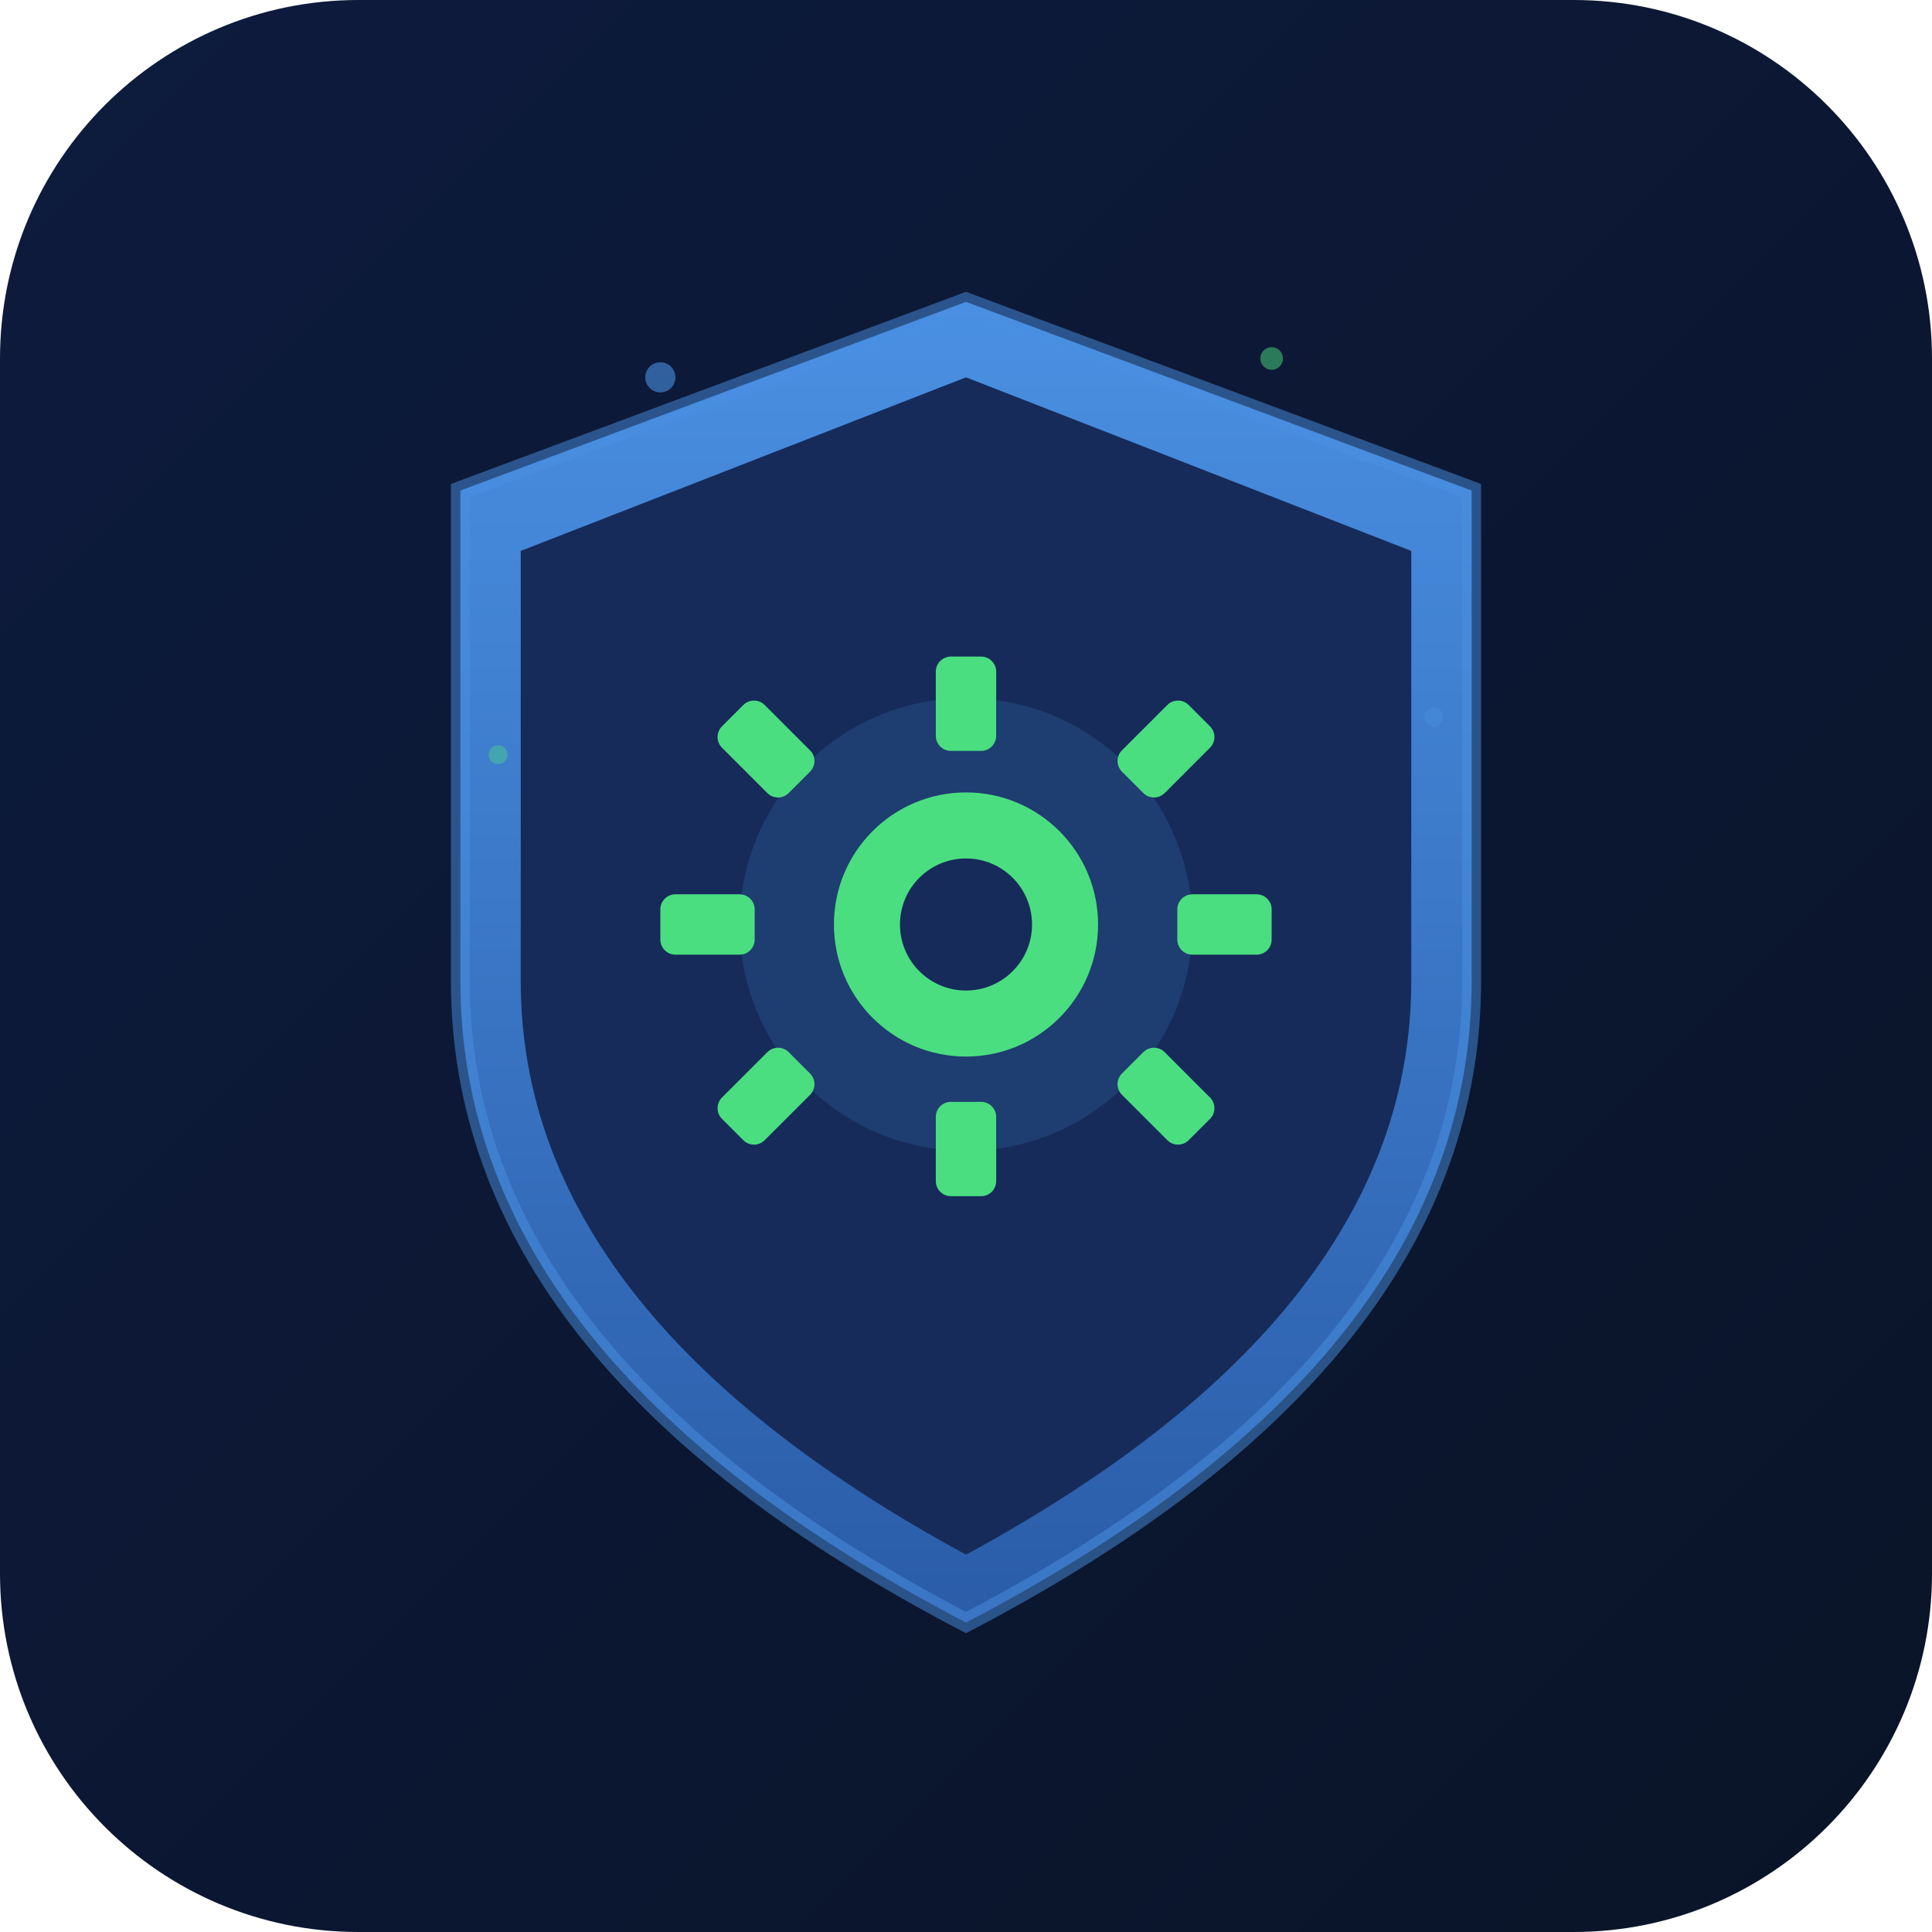
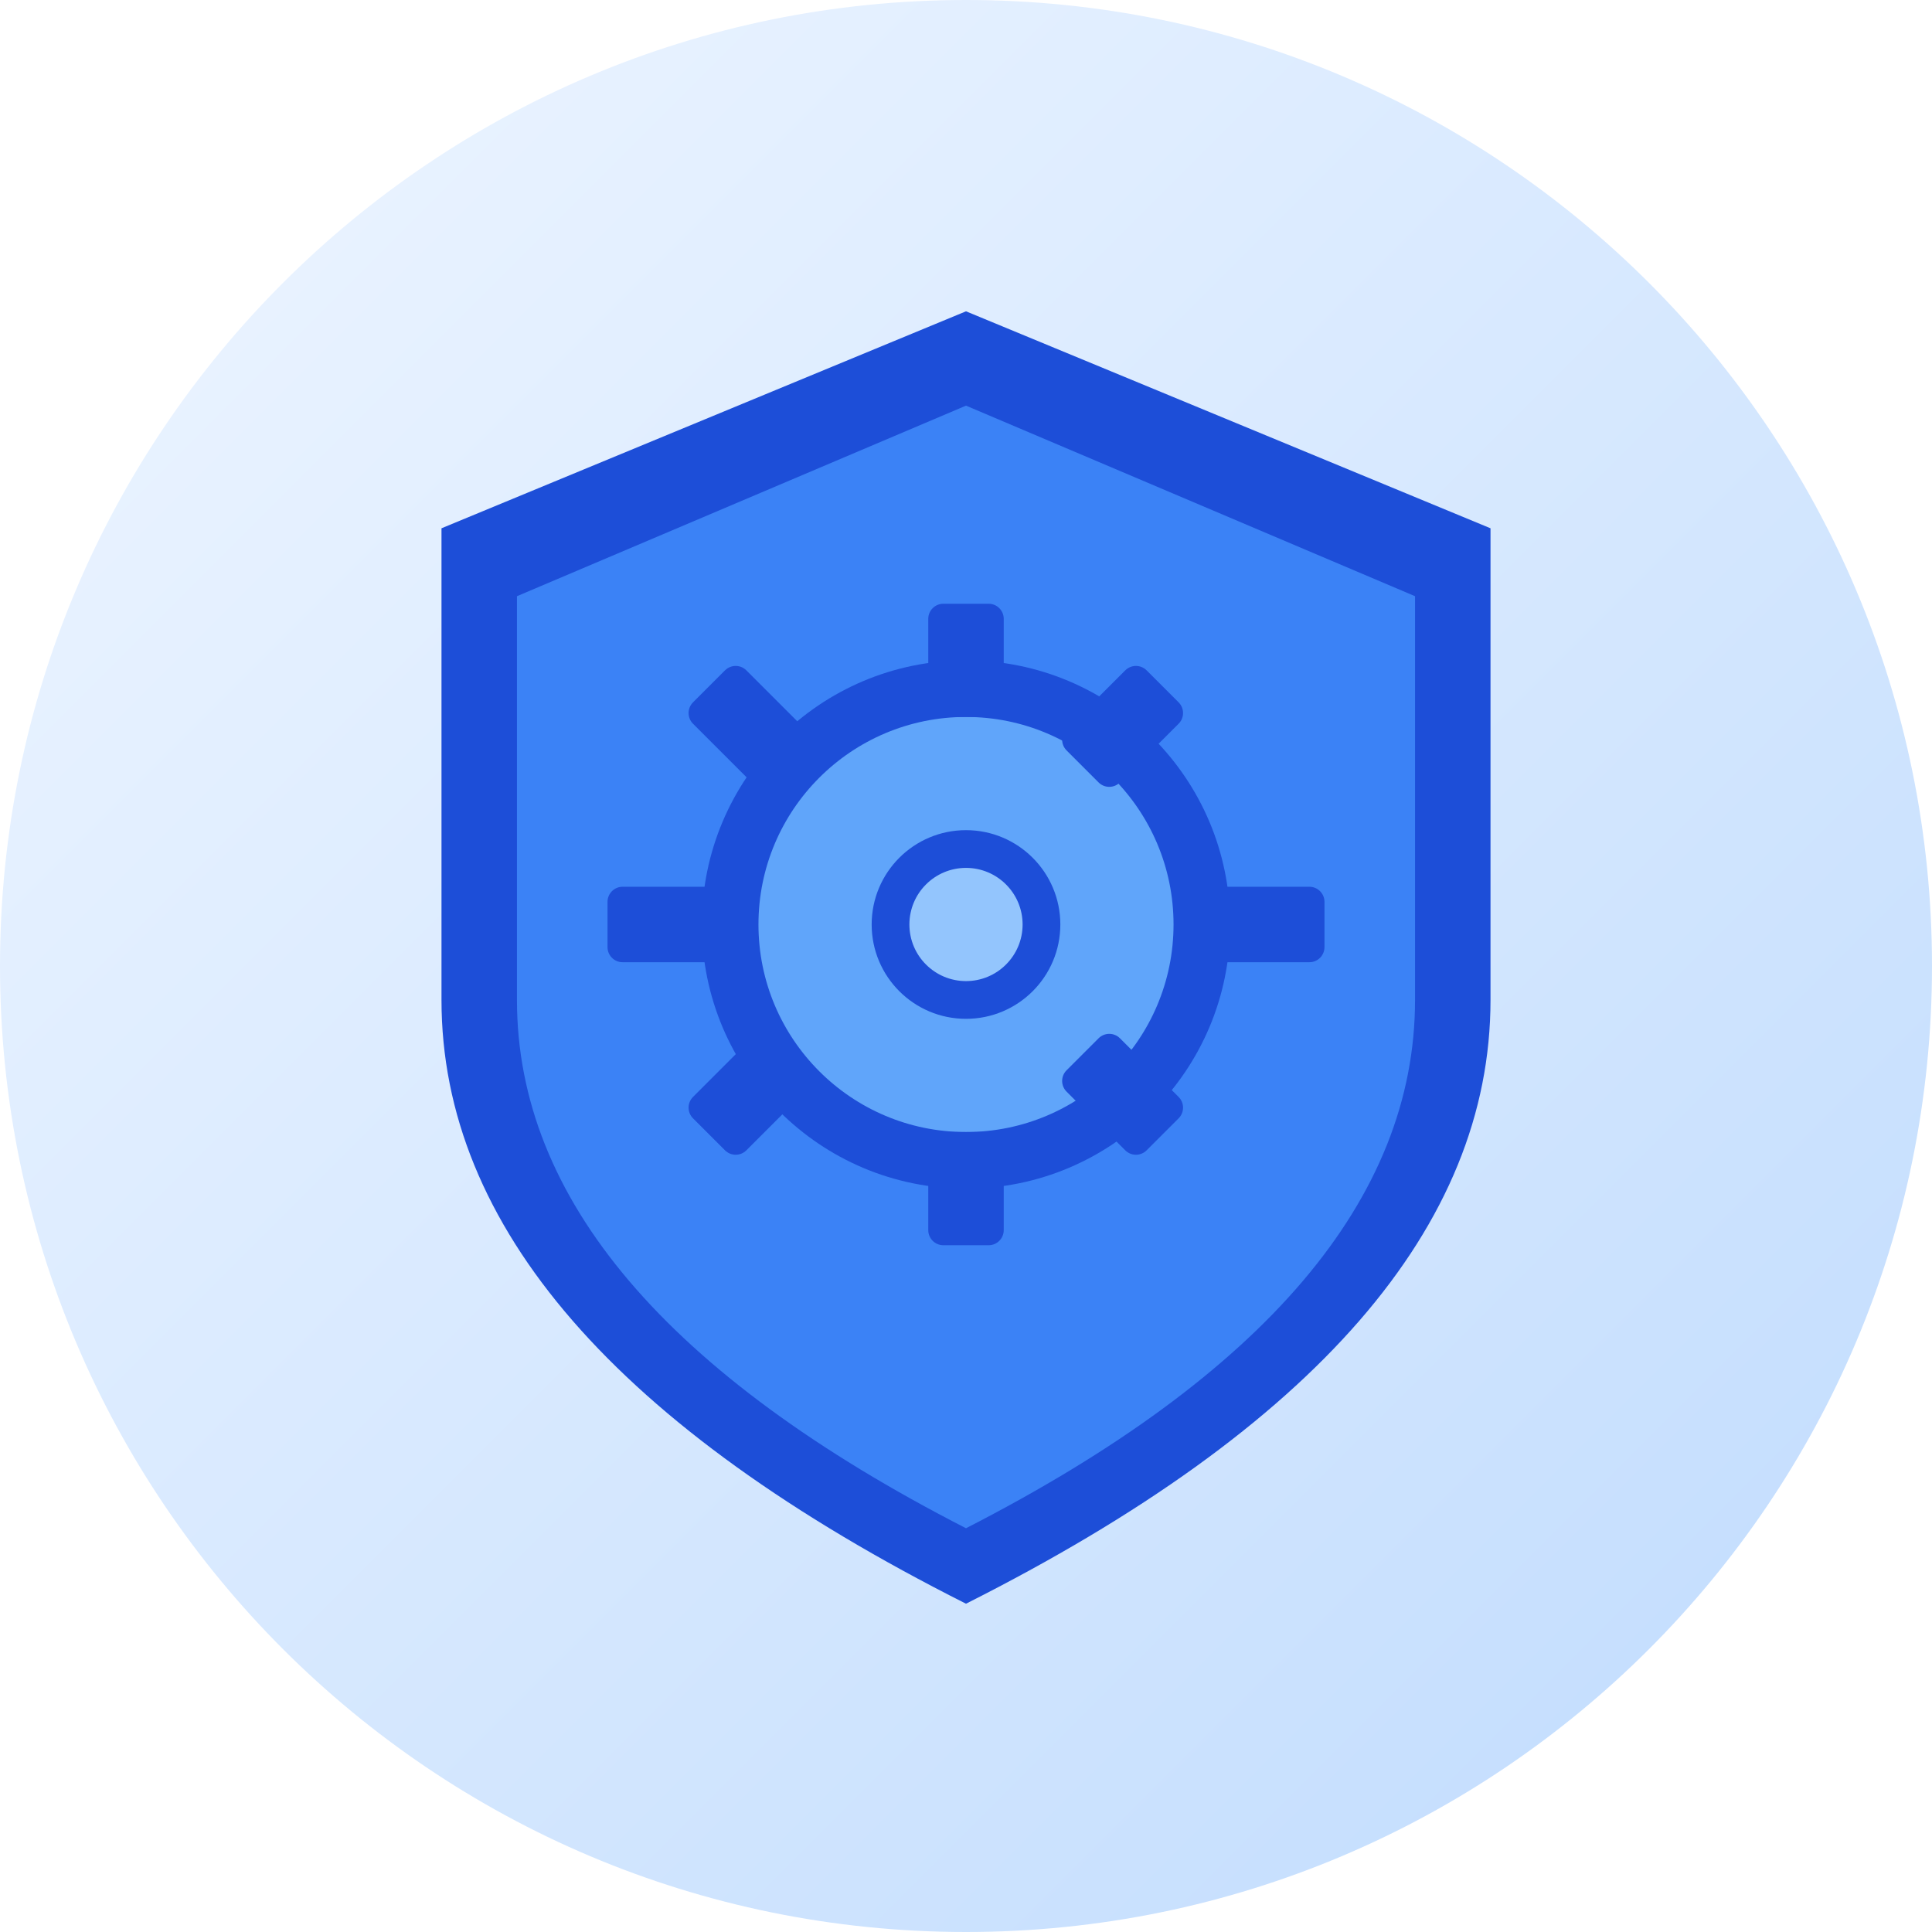
<svg xmlns="http://www.w3.org/2000/svg" viewBox="0 0 1024 1024">
  <defs>
-     <clipPath id="clip01">
-       <rect width="1024" height="1024" rx="190" />
-     </clipPath>
-     <linearGradient id="bg01" x1="0" y1="0" x2="1" y2="1">
-       <stop offset="0%" stop-color="#0D1B3E" />
-       <stop offset="100%" stop-color="#0A1428" />
-     </linearGradient>
-     <linearGradient id="shieldGrad" x1="0" y1="0" x2="0" y2="1">
-       <stop offset="0%" stop-color="#4A90E2" />
-       <stop offset="100%" stop-color="#2A5CA8" />
+     <linearGradient id="bg1" x1="0%" y1="0%" x2="100%" y2="100%">
+       <stop offset="0%" stop-color="#EFF6FF" />
+       <stop offset="100%" stop-color="#BFDBFE" />
    </linearGradient>
  </defs>
-   <rect width="1024" height="1024" rx="190" fill="url(#bg01)" />
-   <g clip-path="url(#clip01)">
-     <path d="M512,160 L780,260 L780,520 Q780,720 512,860 Q244,720 244,520 L244,260 Z" fill="url(#shieldGrad)" />
-     <path d="M512,200 L748,292 L748,520 Q748,696 512,824 Q276,696 276,520 L276,292 Z" fill="#162B5A" />
-     <circle cx="512" cy="490" r="120" fill="#1E3D70" />
-     <circle cx="512" cy="490" r="70" fill="#4ADE80" />
-     <circle cx="512" cy="490" r="35" fill="#162B5A" />
-     <g fill="#4ADE80">
-       <rect x="496" y="348" width="32" height="50" rx="8" />
-       <rect x="496" y="584" width="32" height="50" rx="8" />
-       <rect x="350" y="474" width="50" height="32" rx="8" />
-       <rect x="624" y="474" width="50" height="32" rx="8" />
-       <rect x="381" y="381" width="50" height="32" rx="8" transform="rotate(45 406 397)" />
-       <rect x="593" y="381" width="50" height="32" rx="8" transform="rotate(-45 618 397)" />
-       <rect x="381" y="565" width="50" height="32" rx="8" transform="rotate(-45 406 581)" />
-       <rect x="593" y="565" width="50" height="32" rx="8" transform="rotate(45 618 581)" />
-     </g>
-     <path d="M512,160 L780,260 L780,520 Q780,720 512,860 Q244,720 244,520 L244,260 Z" fill="none" stroke="#4A90E2" stroke-width="10" opacity="0.5" />
-     <circle cx="512" cy="490" r="20" fill="#162B5A" />
-     <circle cx="350" cy="200" r="8" fill="#4A90E2" opacity="0.6" />
-     <circle cx="674" cy="190" r="6" fill="#4ADE80" opacity="0.5" />
-     <circle cx="760" cy="380" r="5" fill="#4A90E2" opacity="0.4" />
-     <circle cx="264" cy="400" r="5" fill="#4ADE80" opacity="0.4" />
-   </g>
+   <rect width="1024" height="1024" rx="512" fill="url(#bg1)" />
+   <path d="M512,165 L790,280 L790,530 Q790,710 512,850 Q234,710 234,530 L234,280 Z" fill="#1D4ED8" />
+   <path d="M512,215 L750,316 L750,530 Q750,688 512,810 Q274,688 274,530 L274,316 Z" fill="#3B82F6" />
+   <circle cx="512" cy="490" r="140" fill="#1D4ED8" />
+   <circle cx="512" cy="490" r="110" fill="#60A5FA" />
+   <rect x="492" y="320" width="40" height="60" rx="8" fill="#1D4ED8" />
+   <rect x="492" y="600" width="40" height="60" rx="8" fill="#1D4ED8" />
+   <rect x="322" y="470" width="60" height="40" rx="8" fill="#1D4ED8" />
+   <rect x="642" y="470" width="60" height="40" rx="8" fill="#1D4ED8" />
+   <rect x="367" y="365" width="60" height="40" rx="8" fill="#1D4ED8" transform="rotate(45,397,385)" />
+   <rect x="565" y="560" width="60" height="40" rx="8" fill="#1D4ED8" transform="rotate(45,595,580)" />
+   <rect x="565" y="365" width="60" height="40" rx="8" fill="#1D4ED8" transform="rotate(-45,595,385)" />
+   <rect x="367" y="560" width="60" height="40" rx="8" fill="#1D4ED8" transform="rotate(-45,397,580)" />
+   <circle cx="512" cy="490" r="50" fill="#1D4ED8" />
+   <circle cx="512" cy="490" r="30" fill="#93C5FD" />
</svg>
